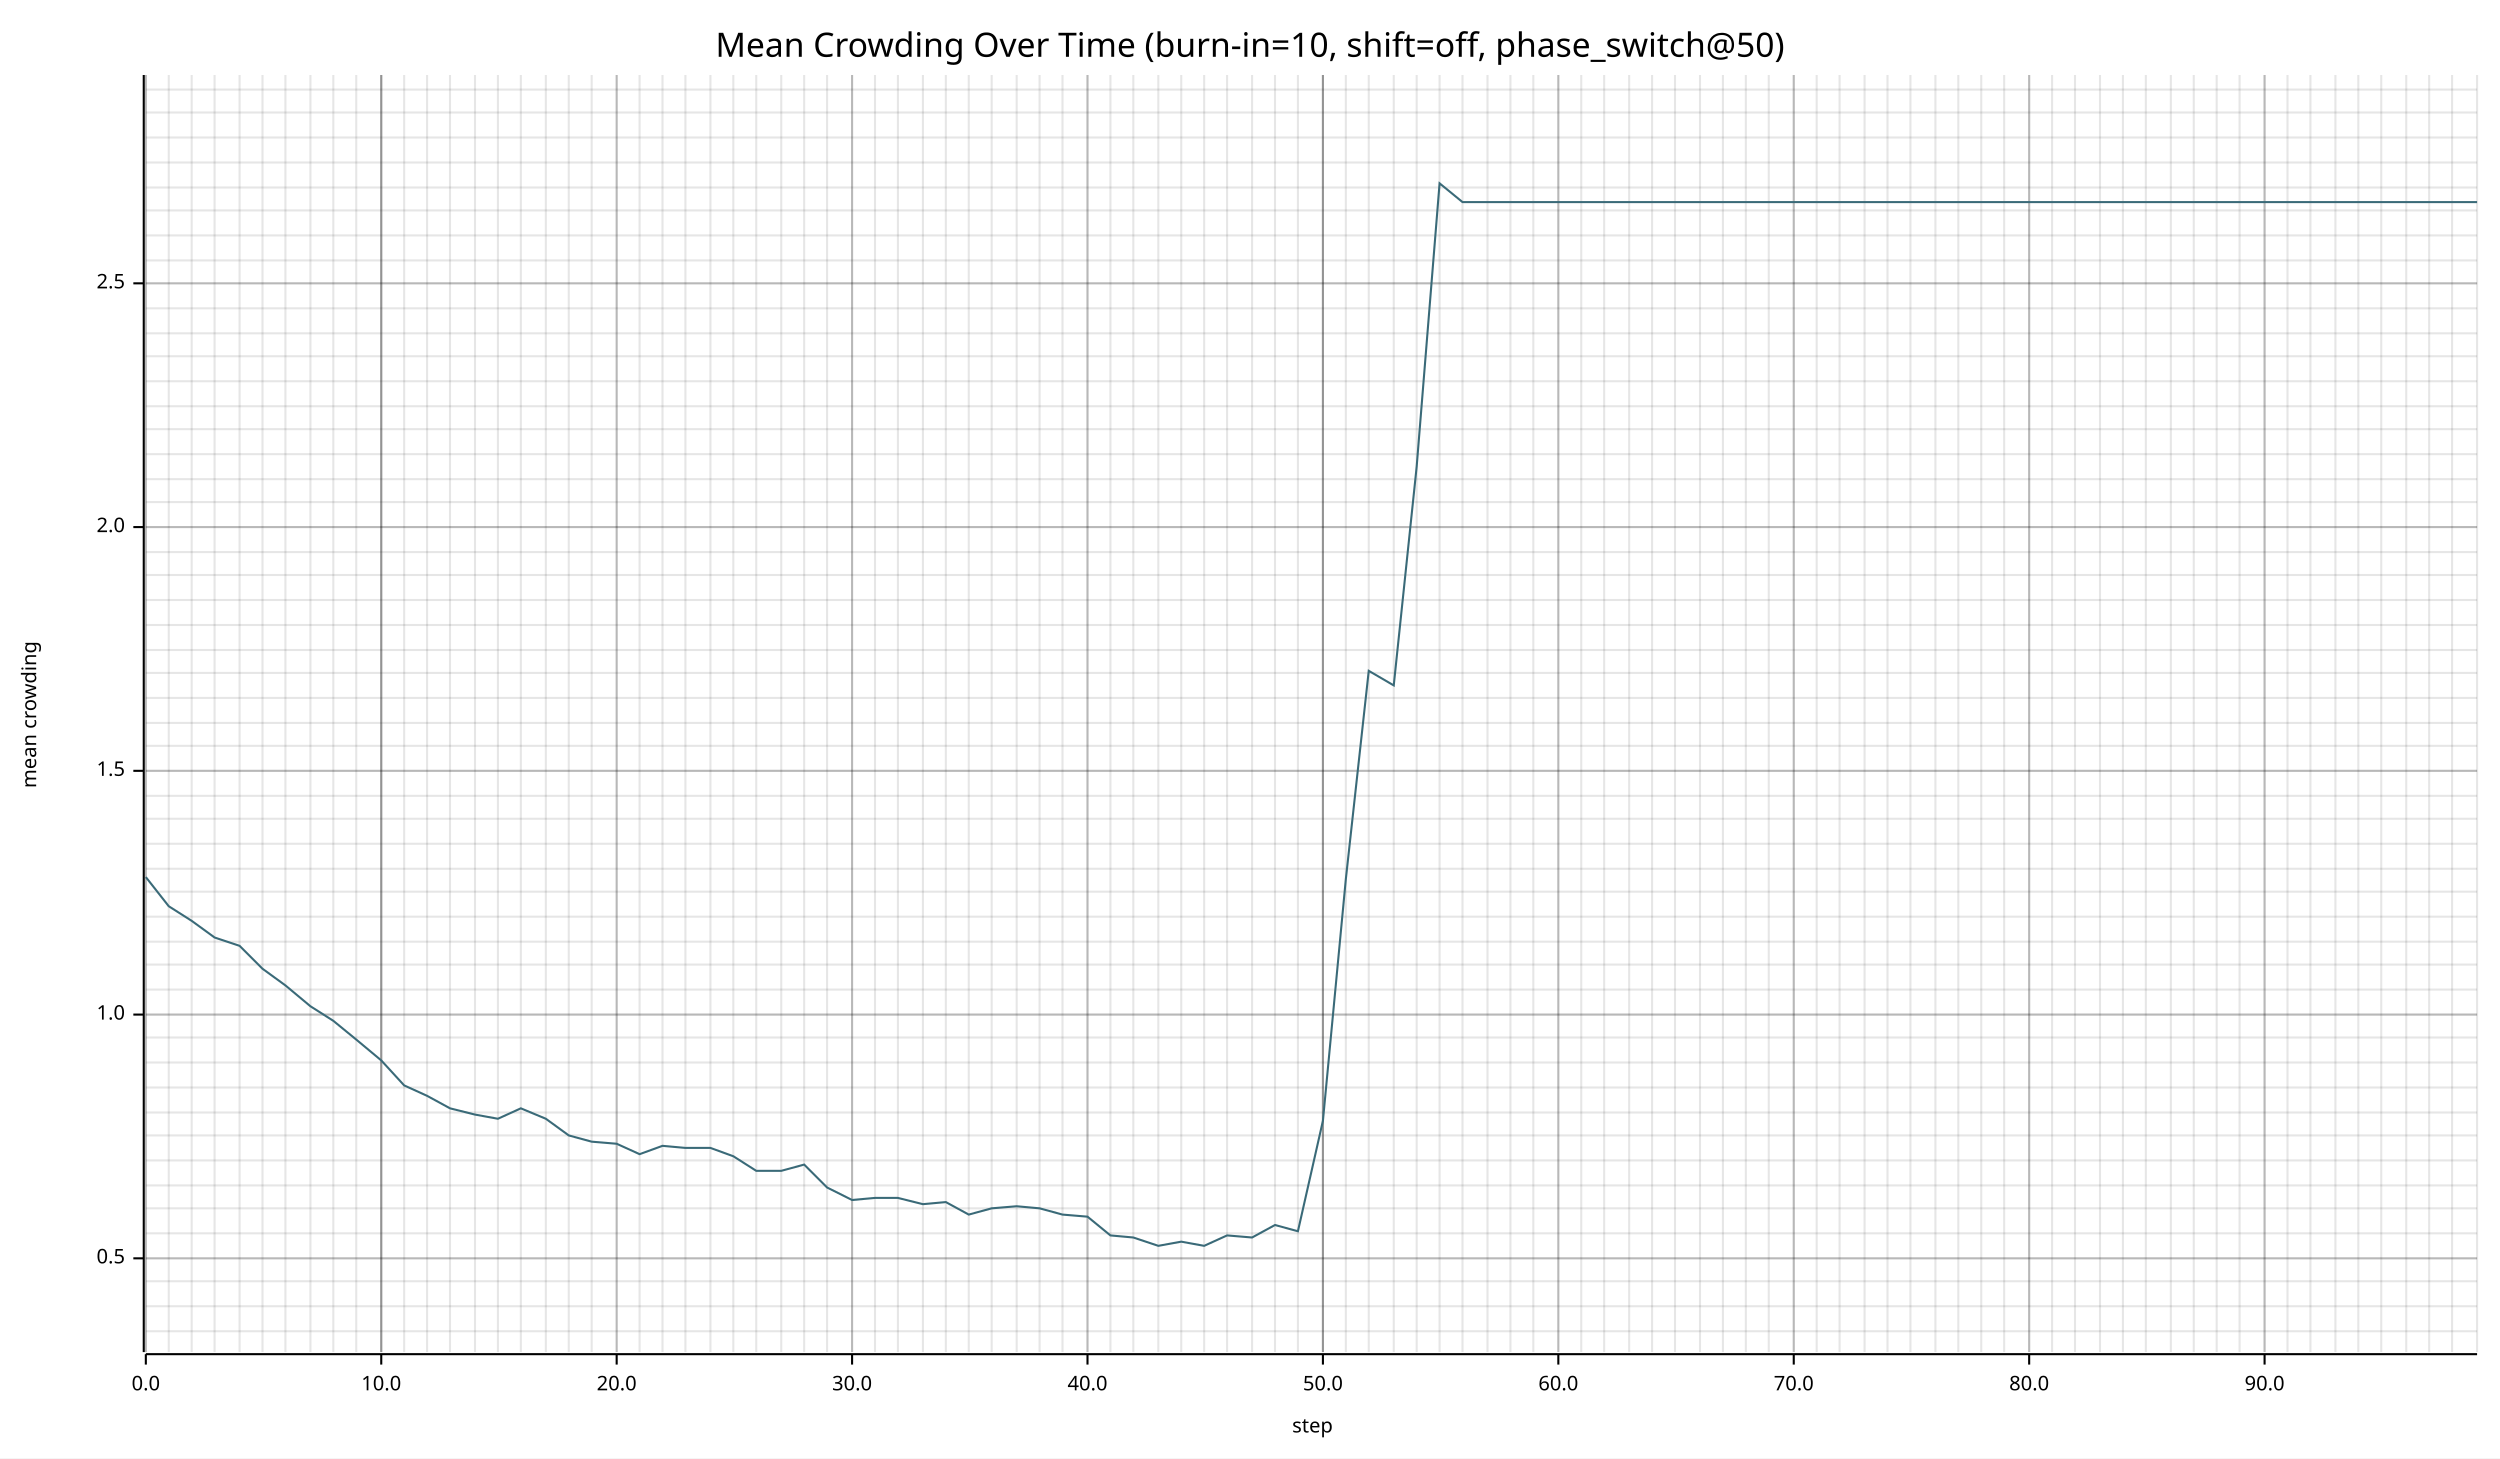
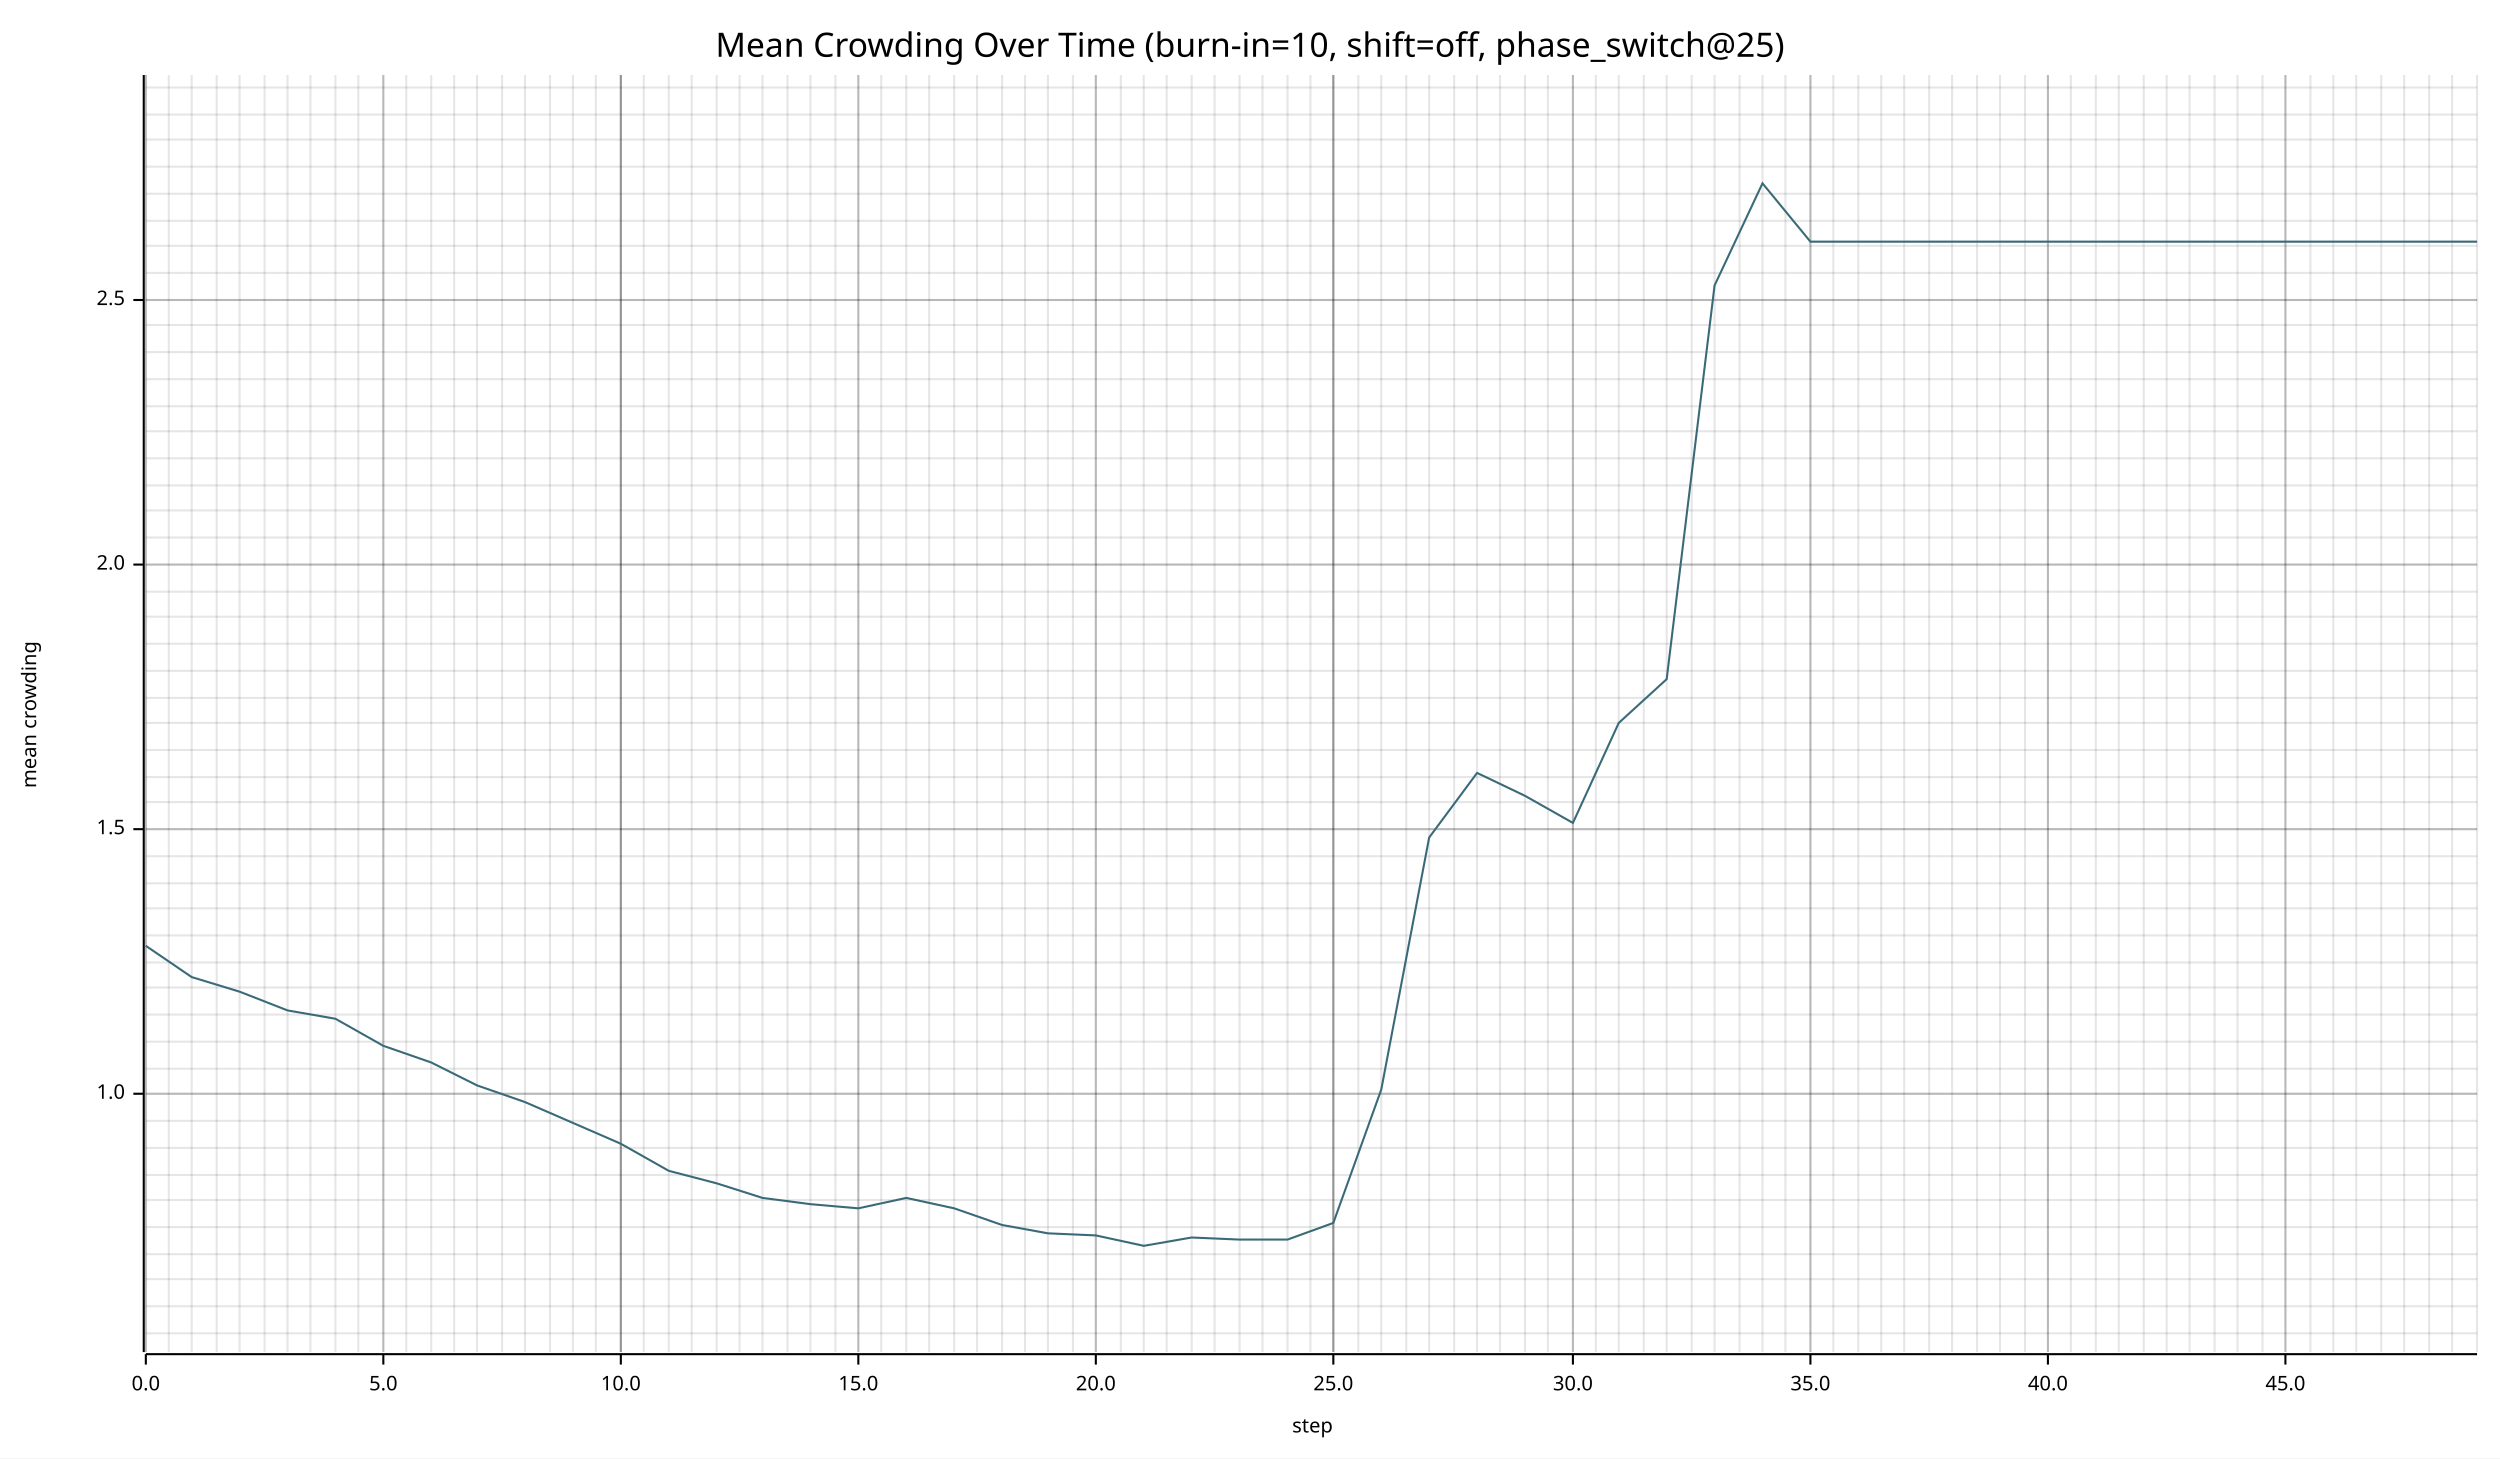
<svg xmlns="http://www.w3.org/2000/svg" width="1200" height="700" viewBox="0 0 1200 700">
  <rect x="0" y="0" width="1200" height="700" opacity="1" fill="#FFFFFF" stroke="none" />
  <text x="600" y="15" dy="0.76em" text-anchor="middle" font-family="sans-serif" font-size="16.129" opacity="1" fill="#000000">
- Mean Crowding Over Time (burn-in=10, shift=off, phase_switch@50)
+ Mean Crowding Over Time (burn-in=10, shift=off, phase_switch@25)
</text>
  <line opacity="0.1" stroke="#000000" stroke-width="1" x1="70" y1="649" x2="70" y2="36" />
  <line opacity="0.1" stroke="#000000" stroke-width="1" x1="81" y1="649" x2="81" y2="36" />
  <line opacity="0.1" stroke="#000000" stroke-width="1" x1="92" y1="649" x2="92" y2="36" />
-   <line opacity="0.1" stroke="#000000" stroke-width="1" x1="103" y1="649" x2="103" y2="36" />
+   <line opacity="0.1" stroke="#000000" stroke-width="1" x1="104" y1="649" x2="104" y2="36" />
  <line opacity="0.1" stroke="#000000" stroke-width="1" x1="115" y1="649" x2="115" y2="36" />
-   <line opacity="0.1" stroke="#000000" stroke-width="1" x1="126" y1="649" x2="126" y2="36" />
-   <line opacity="0.1" stroke="#000000" stroke-width="1" x1="137" y1="649" x2="137" y2="36" />
+   <line opacity="0.1" stroke="#000000" stroke-width="1" x1="127" y1="649" x2="127" y2="36" />
+   <line opacity="0.1" stroke="#000000" stroke-width="1" x1="138" y1="649" x2="138" y2="36" />
  <line opacity="0.1" stroke="#000000" stroke-width="1" x1="149" y1="649" x2="149" y2="36" />
-   <line opacity="0.1" stroke="#000000" stroke-width="1" x1="160" y1="649" x2="160" y2="36" />
-   <line opacity="0.1" stroke="#000000" stroke-width="1" x1="171" y1="649" x2="171" y2="36" />
-   <line opacity="0.1" stroke="#000000" stroke-width="1" x1="183" y1="649" x2="183" y2="36" />
-   <line opacity="0.1" stroke="#000000" stroke-width="1" x1="194" y1="649" x2="194" y2="36" />
-   <line opacity="0.1" stroke="#000000" stroke-width="1" x1="205" y1="649" x2="205" y2="36" />
-   <line opacity="0.1" stroke="#000000" stroke-width="1" x1="216" y1="649" x2="216" y2="36" />
-   <line opacity="0.1" stroke="#000000" stroke-width="1" x1="228" y1="649" x2="228" y2="36" />
-   <line opacity="0.1" stroke="#000000" stroke-width="1" x1="239" y1="649" x2="239" y2="36" />
-   <line opacity="0.1" stroke="#000000" stroke-width="1" x1="250" y1="649" x2="250" y2="36" />
-   <line opacity="0.1" stroke="#000000" stroke-width="1" x1="262" y1="649" x2="262" y2="36" />
-   <line opacity="0.1" stroke="#000000" stroke-width="1" x1="273" y1="649" x2="273" y2="36" />
-   <line opacity="0.1" stroke="#000000" stroke-width="1" x1="284" y1="649" x2="284" y2="36" />
-   <line opacity="0.1" stroke="#000000" stroke-width="1" x1="296" y1="649" x2="296" y2="36" />
-   <line opacity="0.1" stroke="#000000" stroke-width="1" x1="307" y1="649" x2="307" y2="36" />
-   <line opacity="0.1" stroke="#000000" stroke-width="1" x1="318" y1="649" x2="318" y2="36" />
-   <line opacity="0.1" stroke="#000000" stroke-width="1" x1="329" y1="649" x2="329" y2="36" />
-   <line opacity="0.1" stroke="#000000" stroke-width="1" x1="341" y1="649" x2="341" y2="36" />
-   <line opacity="0.1" stroke="#000000" stroke-width="1" x1="352" y1="649" x2="352" y2="36" />
-   <line opacity="0.1" stroke="#000000" stroke-width="1" x1="363" y1="649" x2="363" y2="36" />
-   <line opacity="0.1" stroke="#000000" stroke-width="1" x1="375" y1="649" x2="375" y2="36" />
-   <line opacity="0.1" stroke="#000000" stroke-width="1" x1="386" y1="649" x2="386" y2="36" />
-   <line opacity="0.1" stroke="#000000" stroke-width="1" x1="397" y1="649" x2="397" y2="36" />
-   <line opacity="0.1" stroke="#000000" stroke-width="1" x1="409" y1="649" x2="409" y2="36" />
-   <line opacity="0.1" stroke="#000000" stroke-width="1" x1="420" y1="649" x2="420" y2="36" />
-   <line opacity="0.1" stroke="#000000" stroke-width="1" x1="431" y1="649" x2="431" y2="36" />
-   <line opacity="0.1" stroke="#000000" stroke-width="1" x1="443" y1="649" x2="443" y2="36" />
-   <line opacity="0.1" stroke="#000000" stroke-width="1" x1="454" y1="649" x2="454" y2="36" />
-   <line opacity="0.1" stroke="#000000" stroke-width="1" x1="465" y1="649" x2="465" y2="36" />
-   <line opacity="0.1" stroke="#000000" stroke-width="1" x1="476" y1="649" x2="476" y2="36" />
-   <line opacity="0.1" stroke="#000000" stroke-width="1" x1="488" y1="649" x2="488" y2="36" />
-   <line opacity="0.1" stroke="#000000" stroke-width="1" x1="499" y1="649" x2="499" y2="36" />
-   <line opacity="0.1" stroke="#000000" stroke-width="1" x1="510" y1="649" x2="510" y2="36" />
-   <line opacity="0.1" stroke="#000000" stroke-width="1" x1="522" y1="649" x2="522" y2="36" />
-   <line opacity="0.1" stroke="#000000" stroke-width="1" x1="533" y1="649" x2="533" y2="36" />
-   <line opacity="0.1" stroke="#000000" stroke-width="1" x1="544" y1="649" x2="544" y2="36" />
-   <line opacity="0.1" stroke="#000000" stroke-width="1" x1="556" y1="649" x2="556" y2="36" />
-   <line opacity="0.1" stroke="#000000" stroke-width="1" x1="567" y1="649" x2="567" y2="36" />
-   <line opacity="0.1" stroke="#000000" stroke-width="1" x1="578" y1="649" x2="578" y2="36" />
-   <line opacity="0.1" stroke="#000000" stroke-width="1" x1="589" y1="649" x2="589" y2="36" />
-   <line opacity="0.1" stroke="#000000" stroke-width="1" x1="601" y1="649" x2="601" y2="36" />
-   <line opacity="0.1" stroke="#000000" stroke-width="1" x1="612" y1="649" x2="612" y2="36" />
-   <line opacity="0.1" stroke="#000000" stroke-width="1" x1="623" y1="649" x2="623" y2="36" />
-   <line opacity="0.1" stroke="#000000" stroke-width="1" x1="635" y1="649" x2="635" y2="36" />
-   <line opacity="0.1" stroke="#000000" stroke-width="1" x1="646" y1="649" x2="646" y2="36" />
-   <line opacity="0.1" stroke="#000000" stroke-width="1" x1="657" y1="649" x2="657" y2="36" />
-   <line opacity="0.1" stroke="#000000" stroke-width="1" x1="669" y1="649" x2="669" y2="36" />
-   <line opacity="0.1" stroke="#000000" stroke-width="1" x1="680" y1="649" x2="680" y2="36" />
-   <line opacity="0.1" stroke="#000000" stroke-width="1" x1="691" y1="649" x2="691" y2="36" />
-   <line opacity="0.1" stroke="#000000" stroke-width="1" x1="702" y1="649" x2="702" y2="36" />
-   <line opacity="0.1" stroke="#000000" stroke-width="1" x1="714" y1="649" x2="714" y2="36" />
-   <line opacity="0.1" stroke="#000000" stroke-width="1" x1="725" y1="649" x2="725" y2="36" />
-   <line opacity="0.1" stroke="#000000" stroke-width="1" x1="736" y1="649" x2="736" y2="36" />
-   <line opacity="0.1" stroke="#000000" stroke-width="1" x1="748" y1="649" x2="748" y2="36" />
-   <line opacity="0.1" stroke="#000000" stroke-width="1" x1="759" y1="649" x2="759" y2="36" />
-   <line opacity="0.1" stroke="#000000" stroke-width="1" x1="770" y1="649" x2="770" y2="36" />
-   <line opacity="0.1" stroke="#000000" stroke-width="1" x1="782" y1="649" x2="782" y2="36" />
-   <line opacity="0.1" stroke="#000000" stroke-width="1" x1="793" y1="649" x2="793" y2="36" />
-   <line opacity="0.1" stroke="#000000" stroke-width="1" x1="804" y1="649" x2="804" y2="36" />
-   <line opacity="0.1" stroke="#000000" stroke-width="1" x1="816" y1="649" x2="816" y2="36" />
-   <line opacity="0.1" stroke="#000000" stroke-width="1" x1="827" y1="649" x2="827" y2="36" />
-   <line opacity="0.1" stroke="#000000" stroke-width="1" x1="838" y1="649" x2="838" y2="36" />
-   <line opacity="0.1" stroke="#000000" stroke-width="1" x1="849" y1="649" x2="849" y2="36" />
-   <line opacity="0.1" stroke="#000000" stroke-width="1" x1="861" y1="649" x2="861" y2="36" />
-   <line opacity="0.1" stroke="#000000" stroke-width="1" x1="872" y1="649" x2="872" y2="36" />
-   <line opacity="0.1" stroke="#000000" stroke-width="1" x1="883" y1="649" x2="883" y2="36" />
-   <line opacity="0.1" stroke="#000000" stroke-width="1" x1="895" y1="649" x2="895" y2="36" />
-   <line opacity="0.1" stroke="#000000" stroke-width="1" x1="906" y1="649" x2="906" y2="36" />
-   <line opacity="0.1" stroke="#000000" stroke-width="1" x1="917" y1="649" x2="917" y2="36" />
-   <line opacity="0.1" stroke="#000000" stroke-width="1" x1="929" y1="649" x2="929" y2="36" />
-   <line opacity="0.1" stroke="#000000" stroke-width="1" x1="940" y1="649" x2="940" y2="36" />
-   <line opacity="0.1" stroke="#000000" stroke-width="1" x1="951" y1="649" x2="951" y2="36" />
-   <line opacity="0.1" stroke="#000000" stroke-width="1" x1="962" y1="649" x2="962" y2="36" />
-   <line opacity="0.1" stroke="#000000" stroke-width="1" x1="974" y1="649" x2="974" y2="36" />
-   <line opacity="0.1" stroke="#000000" stroke-width="1" x1="985" y1="649" x2="985" y2="36" />
-   <line opacity="0.1" stroke="#000000" stroke-width="1" x1="996" y1="649" x2="996" y2="36" />
-   <line opacity="0.1" stroke="#000000" stroke-width="1" x1="1008" y1="649" x2="1008" y2="36" />
-   <line opacity="0.1" stroke="#000000" stroke-width="1" x1="1019" y1="649" x2="1019" y2="36" />
-   <line opacity="0.1" stroke="#000000" stroke-width="1" x1="1030" y1="649" x2="1030" y2="36" />
-   <line opacity="0.1" stroke="#000000" stroke-width="1" x1="1042" y1="649" x2="1042" y2="36" />
-   <line opacity="0.1" stroke="#000000" stroke-width="1" x1="1053" y1="649" x2="1053" y2="36" />
-   <line opacity="0.1" stroke="#000000" stroke-width="1" x1="1064" y1="649" x2="1064" y2="36" />
-   <line opacity="0.1" stroke="#000000" stroke-width="1" x1="1075" y1="649" x2="1075" y2="36" />
-   <line opacity="0.1" stroke="#000000" stroke-width="1" x1="1087" y1="649" x2="1087" y2="36" />
-   <line opacity="0.1" stroke="#000000" stroke-width="1" x1="1098" y1="649" x2="1098" y2="36" />
+   <line opacity="0.1" stroke="#000000" stroke-width="1" x1="161" y1="649" x2="161" y2="36" />
+   <line opacity="0.1" stroke="#000000" stroke-width="1" x1="172" y1="649" x2="172" y2="36" />
+   <line opacity="0.1" stroke="#000000" stroke-width="1" x1="184" y1="649" x2="184" y2="36" />
+   <line opacity="0.1" stroke="#000000" stroke-width="1" x1="195" y1="649" x2="195" y2="36" />
+   <line opacity="0.1" stroke="#000000" stroke-width="1" x1="207" y1="649" x2="207" y2="36" />
+   <line opacity="0.1" stroke="#000000" stroke-width="1" x1="218" y1="649" x2="218" y2="36" />
+   <line opacity="0.1" stroke="#000000" stroke-width="1" x1="229" y1="649" x2="229" y2="36" />
+   <line opacity="0.1" stroke="#000000" stroke-width="1" x1="241" y1="649" x2="241" y2="36" />
+   <line opacity="0.1" stroke="#000000" stroke-width="1" x1="252" y1="649" x2="252" y2="36" />
+   <line opacity="0.1" stroke="#000000" stroke-width="1" x1="264" y1="649" x2="264" y2="36" />
+   <line opacity="0.1" stroke="#000000" stroke-width="1" x1="275" y1="649" x2="275" y2="36" />
+   <line opacity="0.1" stroke="#000000" stroke-width="1" x1="286" y1="649" x2="286" y2="36" />
+   <line opacity="0.1" stroke="#000000" stroke-width="1" x1="298" y1="649" x2="298" y2="36" />
+   <line opacity="0.1" stroke="#000000" stroke-width="1" x1="309" y1="649" x2="309" y2="36" />
+   <line opacity="0.1" stroke="#000000" stroke-width="1" x1="321" y1="649" x2="321" y2="36" />
+   <line opacity="0.1" stroke="#000000" stroke-width="1" x1="332" y1="649" x2="332" y2="36" />
+   <line opacity="0.1" stroke="#000000" stroke-width="1" x1="344" y1="649" x2="344" y2="36" />
+   <line opacity="0.1" stroke="#000000" stroke-width="1" x1="355" y1="649" x2="355" y2="36" />
+   <line opacity="0.1" stroke="#000000" stroke-width="1" x1="366" y1="649" x2="366" y2="36" />
+   <line opacity="0.1" stroke="#000000" stroke-width="1" x1="378" y1="649" x2="378" y2="36" />
+   <line opacity="0.1" stroke="#000000" stroke-width="1" x1="389" y1="649" x2="389" y2="36" />
+   <line opacity="0.1" stroke="#000000" stroke-width="1" x1="401" y1="649" x2="401" y2="36" />
+   <line opacity="0.1" stroke="#000000" stroke-width="1" x1="412" y1="649" x2="412" y2="36" />
+   <line opacity="0.1" stroke="#000000" stroke-width="1" x1="423" y1="649" x2="423" y2="36" />
+   <line opacity="0.1" stroke="#000000" stroke-width="1" x1="435" y1="649" x2="435" y2="36" />
+   <line opacity="0.1" stroke="#000000" stroke-width="1" x1="446" y1="649" x2="446" y2="36" />
+   <line opacity="0.1" stroke="#000000" stroke-width="1" x1="458" y1="649" x2="458" y2="36" />
+   <line opacity="0.1" stroke="#000000" stroke-width="1" x1="469" y1="649" x2="469" y2="36" />
+   <line opacity="0.1" stroke="#000000" stroke-width="1" x1="481" y1="649" x2="481" y2="36" />
+   <line opacity="0.1" stroke="#000000" stroke-width="1" x1="492" y1="649" x2="492" y2="36" />
+   <line opacity="0.1" stroke="#000000" stroke-width="1" x1="503" y1="649" x2="503" y2="36" />
+   <line opacity="0.1" stroke="#000000" stroke-width="1" x1="515" y1="649" x2="515" y2="36" />
+   <line opacity="0.1" stroke="#000000" stroke-width="1" x1="526" y1="649" x2="526" y2="36" />
+   <line opacity="0.1" stroke="#000000" stroke-width="1" x1="538" y1="649" x2="538" y2="36" />
+   <line opacity="0.1" stroke="#000000" stroke-width="1" x1="549" y1="649" x2="549" y2="36" />
+   <line opacity="0.1" stroke="#000000" stroke-width="1" x1="560" y1="649" x2="560" y2="36" />
+   <line opacity="0.1" stroke="#000000" stroke-width="1" x1="572" y1="649" x2="572" y2="36" />
+   <line opacity="0.1" stroke="#000000" stroke-width="1" x1="583" y1="649" x2="583" y2="36" />
+   <line opacity="0.1" stroke="#000000" stroke-width="1" x1="595" y1="649" x2="595" y2="36" />
+   <line opacity="0.1" stroke="#000000" stroke-width="1" x1="606" y1="649" x2="606" y2="36" />
+   <line opacity="0.1" stroke="#000000" stroke-width="1" x1="618" y1="649" x2="618" y2="36" />
+   <line opacity="0.1" stroke="#000000" stroke-width="1" x1="629" y1="649" x2="629" y2="36" />
+   <line opacity="0.1" stroke="#000000" stroke-width="1" x1="640" y1="649" x2="640" y2="36" />
+   <line opacity="0.1" stroke="#000000" stroke-width="1" x1="652" y1="649" x2="652" y2="36" />
+   <line opacity="0.1" stroke="#000000" stroke-width="1" x1="663" y1="649" x2="663" y2="36" />
+   <line opacity="0.1" stroke="#000000" stroke-width="1" x1="675" y1="649" x2="675" y2="36" />
+   <line opacity="0.1" stroke="#000000" stroke-width="1" x1="686" y1="649" x2="686" y2="36" />
+   <line opacity="0.1" stroke="#000000" stroke-width="1" x1="698" y1="649" x2="698" y2="36" />
+   <line opacity="0.1" stroke="#000000" stroke-width="1" x1="709" y1="649" x2="709" y2="36" />
+   <line opacity="0.1" stroke="#000000" stroke-width="1" x1="720" y1="649" x2="720" y2="36" />
+   <line opacity="0.1" stroke="#000000" stroke-width="1" x1="732" y1="649" x2="732" y2="36" />
+   <line opacity="0.1" stroke="#000000" stroke-width="1" x1="743" y1="649" x2="743" y2="36" />
+   <line opacity="0.1" stroke="#000000" stroke-width="1" x1="755" y1="649" x2="755" y2="36" />
+   <line opacity="0.1" stroke="#000000" stroke-width="1" x1="766" y1="649" x2="766" y2="36" />
+   <line opacity="0.1" stroke="#000000" stroke-width="1" x1="777" y1="649" x2="777" y2="36" />
+   <line opacity="0.1" stroke="#000000" stroke-width="1" x1="789" y1="649" x2="789" y2="36" />
+   <line opacity="0.1" stroke="#000000" stroke-width="1" x1="800" y1="649" x2="800" y2="36" />
+   <line opacity="0.1" stroke="#000000" stroke-width="1" x1="812" y1="649" x2="812" y2="36" />
+   <line opacity="0.1" stroke="#000000" stroke-width="1" x1="823" y1="649" x2="823" y2="36" />
+   <line opacity="0.1" stroke="#000000" stroke-width="1" x1="835" y1="649" x2="835" y2="36" />
+   <line opacity="0.1" stroke="#000000" stroke-width="1" x1="846" y1="649" x2="846" y2="36" />
+   <line opacity="0.1" stroke="#000000" stroke-width="1" x1="857" y1="649" x2="857" y2="36" />
+   <line opacity="0.1" stroke="#000000" stroke-width="1" x1="869" y1="649" x2="869" y2="36" />
+   <line opacity="0.1" stroke="#000000" stroke-width="1" x1="880" y1="649" x2="880" y2="36" />
+   <line opacity="0.1" stroke="#000000" stroke-width="1" x1="892" y1="649" x2="892" y2="36" />
+   <line opacity="0.1" stroke="#000000" stroke-width="1" x1="903" y1="649" x2="903" y2="36" />
+   <line opacity="0.1" stroke="#000000" stroke-width="1" x1="914" y1="649" x2="914" y2="36" />
+   <line opacity="0.1" stroke="#000000" stroke-width="1" x1="926" y1="649" x2="926" y2="36" />
+   <line opacity="0.1" stroke="#000000" stroke-width="1" x1="937" y1="649" x2="937" y2="36" />
+   <line opacity="0.1" stroke="#000000" stroke-width="1" x1="949" y1="649" x2="949" y2="36" />
+   <line opacity="0.1" stroke="#000000" stroke-width="1" x1="960" y1="649" x2="960" y2="36" />
+   <line opacity="0.1" stroke="#000000" stroke-width="1" x1="972" y1="649" x2="972" y2="36" />
+   <line opacity="0.1" stroke="#000000" stroke-width="1" x1="983" y1="649" x2="983" y2="36" />
+   <line opacity="0.1" stroke="#000000" stroke-width="1" x1="994" y1="649" x2="994" y2="36" />
+   <line opacity="0.1" stroke="#000000" stroke-width="1" x1="1006" y1="649" x2="1006" y2="36" />
+   <line opacity="0.1" stroke="#000000" stroke-width="1" x1="1017" y1="649" x2="1017" y2="36" />
+   <line opacity="0.1" stroke="#000000" stroke-width="1" x1="1029" y1="649" x2="1029" y2="36" />
+   <line opacity="0.1" stroke="#000000" stroke-width="1" x1="1040" y1="649" x2="1040" y2="36" />
+   <line opacity="0.1" stroke="#000000" stroke-width="1" x1="1051" y1="649" x2="1051" y2="36" />
+   <line opacity="0.1" stroke="#000000" stroke-width="1" x1="1063" y1="649" x2="1063" y2="36" />
+   <line opacity="0.1" stroke="#000000" stroke-width="1" x1="1074" y1="649" x2="1074" y2="36" />
+   <line opacity="0.1" stroke="#000000" stroke-width="1" x1="1086" y1="649" x2="1086" y2="36" />
+   <line opacity="0.1" stroke="#000000" stroke-width="1" x1="1097" y1="649" x2="1097" y2="36" />
  <line opacity="0.1" stroke="#000000" stroke-width="1" x1="1109" y1="649" x2="1109" y2="36" />
-   <line opacity="0.1" stroke="#000000" stroke-width="1" x1="1121" y1="649" x2="1121" y2="36" />
-   <line opacity="0.1" stroke="#000000" stroke-width="1" x1="1132" y1="649" x2="1132" y2="36" />
+   <line opacity="0.1" stroke="#000000" stroke-width="1" x1="1120" y1="649" x2="1120" y2="36" />
+   <line opacity="0.1" stroke="#000000" stroke-width="1" x1="1131" y1="649" x2="1131" y2="36" />
  <line opacity="0.1" stroke="#000000" stroke-width="1" x1="1143" y1="649" x2="1143" y2="36" />
-   <line opacity="0.1" stroke="#000000" stroke-width="1" x1="1155" y1="649" x2="1155" y2="36" />
+   <line opacity="0.1" stroke="#000000" stroke-width="1" x1="1154" y1="649" x2="1154" y2="36" />
  <line opacity="0.1" stroke="#000000" stroke-width="1" x1="1166" y1="649" x2="1166" y2="36" />
  <line opacity="0.1" stroke="#000000" stroke-width="1" x1="1177" y1="649" x2="1177" y2="36" />
  <line opacity="0.1" stroke="#000000" stroke-width="1" x1="1189" y1="649" x2="1189" y2="36" />
-   <line opacity="0.1" stroke="#000000" stroke-width="1" x1="70" y1="639" x2="1189" y2="639" />
+   <line opacity="0.1" stroke="#000000" stroke-width="1" x1="70" y1="640" x2="1189" y2="640" />
  <line opacity="0.1" stroke="#000000" stroke-width="1" x1="70" y1="627" x2="1189" y2="627" />
-   <line opacity="0.1" stroke="#000000" stroke-width="1" x1="70" y1="615" x2="1189" y2="615" />
-   <line opacity="0.1" stroke="#000000" stroke-width="1" x1="70" y1="604" x2="1189" y2="604" />
-   <line opacity="0.1" stroke="#000000" stroke-width="1" x1="70" y1="592" x2="1189" y2="592" />
-   <line opacity="0.1" stroke="#000000" stroke-width="1" x1="70" y1="580" x2="1189" y2="580" />
-   <line opacity="0.1" stroke="#000000" stroke-width="1" x1="70" y1="569" x2="1189" y2="569" />
-   <line opacity="0.1" stroke="#000000" stroke-width="1" x1="70" y1="557" x2="1189" y2="557" />
-   <line opacity="0.1" stroke="#000000" stroke-width="1" x1="70" y1="545" x2="1189" y2="545" />
-   <line opacity="0.1" stroke="#000000" stroke-width="1" x1="70" y1="534" x2="1189" y2="534" />
-   <line opacity="0.1" stroke="#000000" stroke-width="1" x1="70" y1="522" x2="1189" y2="522" />
-   <line opacity="0.1" stroke="#000000" stroke-width="1" x1="70" y1="510" x2="1189" y2="510" />
-   <line opacity="0.1" stroke="#000000" stroke-width="1" x1="70" y1="498" x2="1189" y2="498" />
+   <line opacity="0.1" stroke="#000000" stroke-width="1" x1="70" y1="614" x2="1189" y2="614" />
+   <line opacity="0.1" stroke="#000000" stroke-width="1" x1="70" y1="602" x2="1189" y2="602" />
+   <line opacity="0.1" stroke="#000000" stroke-width="1" x1="70" y1="589" x2="1189" y2="589" />
+   <line opacity="0.1" stroke="#000000" stroke-width="1" x1="70" y1="576" x2="1189" y2="576" />
+   <line opacity="0.1" stroke="#000000" stroke-width="1" x1="70" y1="564" x2="1189" y2="564" />
+   <line opacity="0.1" stroke="#000000" stroke-width="1" x1="70" y1="551" x2="1189" y2="551" />
+   <line opacity="0.1" stroke="#000000" stroke-width="1" x1="70" y1="538" x2="1189" y2="538" />
+   <line opacity="0.1" stroke="#000000" stroke-width="1" x1="70" y1="525" x2="1189" y2="525" />
+   <line opacity="0.1" stroke="#000000" stroke-width="1" x1="70" y1="513" x2="1189" y2="513" />
+   <line opacity="0.1" stroke="#000000" stroke-width="1" x1="70" y1="500" x2="1189" y2="500" />
  <line opacity="0.1" stroke="#000000" stroke-width="1" x1="70" y1="487" x2="1189" y2="487" />
-   <line opacity="0.1" stroke="#000000" stroke-width="1" x1="70" y1="475" x2="1189" y2="475" />
-   <line opacity="0.1" stroke="#000000" stroke-width="1" x1="70" y1="463" x2="1189" y2="463" />
-   <line opacity="0.1" stroke="#000000" stroke-width="1" x1="70" y1="452" x2="1189" y2="452" />
-   <line opacity="0.1" stroke="#000000" stroke-width="1" x1="70" y1="440" x2="1189" y2="440" />
-   <line opacity="0.1" stroke="#000000" stroke-width="1" x1="70" y1="428" x2="1189" y2="428" />
-   <line opacity="0.1" stroke="#000000" stroke-width="1" x1="70" y1="417" x2="1189" y2="417" />
-   <line opacity="0.1" stroke="#000000" stroke-width="1" x1="70" y1="405" x2="1189" y2="405" />
-   <line opacity="0.1" stroke="#000000" stroke-width="1" x1="70" y1="393" x2="1189" y2="393" />
-   <line opacity="0.1" stroke="#000000" stroke-width="1" x1="70" y1="382" x2="1189" y2="382" />
-   <line opacity="0.1" stroke="#000000" stroke-width="1" x1="70" y1="370" x2="1189" y2="370" />
-   <line opacity="0.1" stroke="#000000" stroke-width="1" x1="70" y1="358" x2="1189" y2="358" />
+   <line opacity="0.1" stroke="#000000" stroke-width="1" x1="70" y1="474" x2="1189" y2="474" />
+   <line opacity="0.1" stroke="#000000" stroke-width="1" x1="70" y1="462" x2="1189" y2="462" />
+   <line opacity="0.1" stroke="#000000" stroke-width="1" x1="70" y1="449" x2="1189" y2="449" />
+   <line opacity="0.1" stroke="#000000" stroke-width="1" x1="70" y1="436" x2="1189" y2="436" />
+   <line opacity="0.1" stroke="#000000" stroke-width="1" x1="70" y1="424" x2="1189" y2="424" />
+   <line opacity="0.1" stroke="#000000" stroke-width="1" x1="70" y1="411" x2="1189" y2="411" />
+   <line opacity="0.1" stroke="#000000" stroke-width="1" x1="70" y1="398" x2="1189" y2="398" />
+   <line opacity="0.1" stroke="#000000" stroke-width="1" x1="70" y1="385" x2="1189" y2="385" />
+   <line opacity="0.1" stroke="#000000" stroke-width="1" x1="70" y1="373" x2="1189" y2="373" />
+   <line opacity="0.1" stroke="#000000" stroke-width="1" x1="70" y1="360" x2="1189" y2="360" />
  <line opacity="0.1" stroke="#000000" stroke-width="1" x1="70" y1="347" x2="1189" y2="347" />
  <line opacity="0.1" stroke="#000000" stroke-width="1" x1="70" y1="335" x2="1189" y2="335" />
-   <line opacity="0.1" stroke="#000000" stroke-width="1" x1="70" y1="323" x2="1189" y2="323" />
-   <line opacity="0.1" stroke="#000000" stroke-width="1" x1="70" y1="312" x2="1189" y2="312" />
-   <line opacity="0.1" stroke="#000000" stroke-width="1" x1="70" y1="300" x2="1189" y2="300" />
-   <line opacity="0.1" stroke="#000000" stroke-width="1" x1="70" y1="288" x2="1189" y2="288" />
-   <line opacity="0.1" stroke="#000000" stroke-width="1" x1="70" y1="276" x2="1189" y2="276" />
-   <line opacity="0.1" stroke="#000000" stroke-width="1" x1="70" y1="265" x2="1189" y2="265" />
-   <line opacity="0.1" stroke="#000000" stroke-width="1" x1="70" y1="253" x2="1189" y2="253" />
-   <line opacity="0.1" stroke="#000000" stroke-width="1" x1="70" y1="241" x2="1189" y2="241" />
-   <line opacity="0.1" stroke="#000000" stroke-width="1" x1="70" y1="230" x2="1189" y2="230" />
-   <line opacity="0.1" stroke="#000000" stroke-width="1" x1="70" y1="218" x2="1189" y2="218" />
-   <line opacity="0.1" stroke="#000000" stroke-width="1" x1="70" y1="206" x2="1189" y2="206" />
+   <line opacity="0.1" stroke="#000000" stroke-width="1" x1="70" y1="322" x2="1189" y2="322" />
+   <line opacity="0.1" stroke="#000000" stroke-width="1" x1="70" y1="309" x2="1189" y2="309" />
+   <line opacity="0.1" stroke="#000000" stroke-width="1" x1="70" y1="296" x2="1189" y2="296" />
+   <line opacity="0.1" stroke="#000000" stroke-width="1" x1="70" y1="284" x2="1189" y2="284" />
+   <line opacity="0.1" stroke="#000000" stroke-width="1" x1="70" y1="271" x2="1189" y2="271" />
+   <line opacity="0.1" stroke="#000000" stroke-width="1" x1="70" y1="258" x2="1189" y2="258" />
+   <line opacity="0.1" stroke="#000000" stroke-width="1" x1="70" y1="245" x2="1189" y2="245" />
+   <line opacity="0.1" stroke="#000000" stroke-width="1" x1="70" y1="233" x2="1189" y2="233" />
+   <line opacity="0.1" stroke="#000000" stroke-width="1" x1="70" y1="220" x2="1189" y2="220" />
+   <line opacity="0.1" stroke="#000000" stroke-width="1" x1="70" y1="207" x2="1189" y2="207" />
  <line opacity="0.1" stroke="#000000" stroke-width="1" x1="70" y1="195" x2="1189" y2="195" />
-   <line opacity="0.1" stroke="#000000" stroke-width="1" x1="70" y1="183" x2="1189" y2="183" />
-   <line opacity="0.1" stroke="#000000" stroke-width="1" x1="70" y1="171" x2="1189" y2="171" />
-   <line opacity="0.1" stroke="#000000" stroke-width="1" x1="70" y1="160" x2="1189" y2="160" />
-   <line opacity="0.1" stroke="#000000" stroke-width="1" x1="70" y1="148" x2="1189" y2="148" />
-   <line opacity="0.1" stroke="#000000" stroke-width="1" x1="70" y1="136" x2="1189" y2="136" />
-   <line opacity="0.1" stroke="#000000" stroke-width="1" x1="70" y1="125" x2="1189" y2="125" />
-   <line opacity="0.1" stroke="#000000" stroke-width="1" x1="70" y1="113" x2="1189" y2="113" />
-   <line opacity="0.1" stroke="#000000" stroke-width="1" x1="70" y1="101" x2="1189" y2="101" />
-   <line opacity="0.1" stroke="#000000" stroke-width="1" x1="70" y1="90" x2="1189" y2="90" />
-   <line opacity="0.1" stroke="#000000" stroke-width="1" x1="70" y1="78" x2="1189" y2="78" />
-   <line opacity="0.1" stroke="#000000" stroke-width="1" x1="70" y1="66" x2="1189" y2="66" />
-   <line opacity="0.1" stroke="#000000" stroke-width="1" x1="70" y1="54" x2="1189" y2="54" />
-   <line opacity="0.1" stroke="#000000" stroke-width="1" x1="70" y1="43" x2="1189" y2="43" />
+   <line opacity="0.1" stroke="#000000" stroke-width="1" x1="70" y1="182" x2="1189" y2="182" />
+   <line opacity="0.1" stroke="#000000" stroke-width="1" x1="70" y1="169" x2="1189" y2="169" />
+   <line opacity="0.1" stroke="#000000" stroke-width="1" x1="70" y1="156" x2="1189" y2="156" />
+   <line opacity="0.1" stroke="#000000" stroke-width="1" x1="70" y1="144" x2="1189" y2="144" />
+   <line opacity="0.1" stroke="#000000" stroke-width="1" x1="70" y1="131" x2="1189" y2="131" />
+   <line opacity="0.1" stroke="#000000" stroke-width="1" x1="70" y1="118" x2="1189" y2="118" />
+   <line opacity="0.1" stroke="#000000" stroke-width="1" x1="70" y1="106" x2="1189" y2="106" />
+   <line opacity="0.1" stroke="#000000" stroke-width="1" x1="70" y1="93" x2="1189" y2="93" />
+   <line opacity="0.1" stroke="#000000" stroke-width="1" x1="70" y1="80" x2="1189" y2="80" />
+   <line opacity="0.1" stroke="#000000" stroke-width="1" x1="70" y1="67" x2="1189" y2="67" />
+   <line opacity="0.1" stroke="#000000" stroke-width="1" x1="70" y1="55" x2="1189" y2="55" />
+   <line opacity="0.1" stroke="#000000" stroke-width="1" x1="70" y1="42" x2="1189" y2="42" />
  <text x="10" y="343" dy="0.76em" text-anchor="middle" font-family="sans-serif" font-size="9.677" opacity="1" fill="#000000" transform="rotate(270, 10, 343)">
mean crowding
</text>
  <text x="630" y="690" dy="-0.5ex" text-anchor="middle" font-family="sans-serif" font-size="9.677" opacity="1" fill="#000000">
step
</text>
  <line opacity="0.2" stroke="#000000" stroke-width="1" x1="70" y1="649" x2="70" y2="36" />
-   <line opacity="0.2" stroke="#000000" stroke-width="1" x1="183" y1="649" x2="183" y2="36" />
-   <line opacity="0.2" stroke="#000000" stroke-width="1" x1="296" y1="649" x2="296" y2="36" />
-   <line opacity="0.2" stroke="#000000" stroke-width="1" x1="409" y1="649" x2="409" y2="36" />
-   <line opacity="0.2" stroke="#000000" stroke-width="1" x1="522" y1="649" x2="522" y2="36" />
-   <line opacity="0.2" stroke="#000000" stroke-width="1" x1="635" y1="649" x2="635" y2="36" />
-   <line opacity="0.2" stroke="#000000" stroke-width="1" x1="748" y1="649" x2="748" y2="36" />
-   <line opacity="0.2" stroke="#000000" stroke-width="1" x1="861" y1="649" x2="861" y2="36" />
-   <line opacity="0.2" stroke="#000000" stroke-width="1" x1="974" y1="649" x2="974" y2="36" />
-   <line opacity="0.2" stroke="#000000" stroke-width="1" x1="1087" y1="649" x2="1087" y2="36" />
-   <line opacity="0.2" stroke="#000000" stroke-width="1" x1="70" y1="604" x2="1189" y2="604" />
-   <line opacity="0.2" stroke="#000000" stroke-width="1" x1="70" y1="487" x2="1189" y2="487" />
-   <line opacity="0.2" stroke="#000000" stroke-width="1" x1="70" y1="370" x2="1189" y2="370" />
-   <line opacity="0.2" stroke="#000000" stroke-width="1" x1="70" y1="253" x2="1189" y2="253" />
-   <line opacity="0.2" stroke="#000000" stroke-width="1" x1="70" y1="136" x2="1189" y2="136" />
+   <line opacity="0.2" stroke="#000000" stroke-width="1" x1="184" y1="649" x2="184" y2="36" />
+   <line opacity="0.2" stroke="#000000" stroke-width="1" x1="298" y1="649" x2="298" y2="36" />
+   <line opacity="0.2" stroke="#000000" stroke-width="1" x1="412" y1="649" x2="412" y2="36" />
+   <line opacity="0.2" stroke="#000000" stroke-width="1" x1="526" y1="649" x2="526" y2="36" />
+   <line opacity="0.2" stroke="#000000" stroke-width="1" x1="640" y1="649" x2="640" y2="36" />
+   <line opacity="0.2" stroke="#000000" stroke-width="1" x1="755" y1="649" x2="755" y2="36" />
+   <line opacity="0.2" stroke="#000000" stroke-width="1" x1="869" y1="649" x2="869" y2="36" />
+   <line opacity="0.2" stroke="#000000" stroke-width="1" x1="983" y1="649" x2="983" y2="36" />
+   <line opacity="0.2" stroke="#000000" stroke-width="1" x1="1097" y1="649" x2="1097" y2="36" />
+   <line opacity="0.2" stroke="#000000" stroke-width="1" x1="70" y1="525" x2="1189" y2="525" />
+   <line opacity="0.2" stroke="#000000" stroke-width="1" x1="70" y1="398" x2="1189" y2="398" />
+   <line opacity="0.2" stroke="#000000" stroke-width="1" x1="70" y1="271" x2="1189" y2="271" />
+   <line opacity="0.2" stroke="#000000" stroke-width="1" x1="70" y1="144" x2="1189" y2="144" />
  <polyline fill="none" opacity="1" stroke="#000000" stroke-width="1" points="69,36 69,649 " />
-   <text x="60" y="604" dy="0.5ex" text-anchor="end" font-family="sans-serif" font-size="9.677" opacity="1" fill="#000000">
- 0.5
- </text>
-   <polyline fill="none" opacity="1" stroke="#000000" stroke-width="1" points="64,604 69,604 " />
-   <text x="60" y="487" dy="0.5ex" text-anchor="end" font-family="sans-serif" font-size="9.677" opacity="1" fill="#000000">
+   <text x="60" y="525" dy="0.5ex" text-anchor="end" font-family="sans-serif" font-size="9.677" opacity="1" fill="#000000">
1.0
</text>
-   <polyline fill="none" opacity="1" stroke="#000000" stroke-width="1" points="64,487 69,487 " />
-   <text x="60" y="370" dy="0.5ex" text-anchor="end" font-family="sans-serif" font-size="9.677" opacity="1" fill="#000000">
+   <polyline fill="none" opacity="1" stroke="#000000" stroke-width="1" points="64,525 69,525 " />
+   <text x="60" y="398" dy="0.5ex" text-anchor="end" font-family="sans-serif" font-size="9.677" opacity="1" fill="#000000">
1.5
</text>
-   <polyline fill="none" opacity="1" stroke="#000000" stroke-width="1" points="64,370 69,370 " />
-   <text x="60" y="253" dy="0.5ex" text-anchor="end" font-family="sans-serif" font-size="9.677" opacity="1" fill="#000000">
+   <polyline fill="none" opacity="1" stroke="#000000" stroke-width="1" points="64,398 69,398 " />
+   <text x="60" y="271" dy="0.5ex" text-anchor="end" font-family="sans-serif" font-size="9.677" opacity="1" fill="#000000">
2.0
</text>
-   <polyline fill="none" opacity="1" stroke="#000000" stroke-width="1" points="64,253 69,253 " />
-   <text x="60" y="136" dy="0.5ex" text-anchor="end" font-family="sans-serif" font-size="9.677" opacity="1" fill="#000000">
+   <polyline fill="none" opacity="1" stroke="#000000" stroke-width="1" points="64,271 69,271 " />
+   <text x="60" y="144" dy="0.5ex" text-anchor="end" font-family="sans-serif" font-size="9.677" opacity="1" fill="#000000">
2.5
</text>
-   <polyline fill="none" opacity="1" stroke="#000000" stroke-width="1" points="64,136 69,136 " />
+   <polyline fill="none" opacity="1" stroke="#000000" stroke-width="1" points="64,144 69,144 " />
  <polyline fill="none" opacity="1" stroke="#000000" stroke-width="1" points="70,650 1189,650 " />
  <text x="70" y="660" dy="0.76em" text-anchor="middle" font-family="sans-serif" font-size="9.677" opacity="1" fill="#000000">
0.0
</text>
  <polyline fill="none" opacity="1" stroke="#000000" stroke-width="1" points="70,650 70,655 " />
-   <text x="183" y="660" dy="0.76em" text-anchor="middle" font-family="sans-serif" font-size="9.677" opacity="1" fill="#000000">
+   <text x="184" y="660" dy="0.76em" text-anchor="middle" font-family="sans-serif" font-size="9.677" opacity="1" fill="#000000">
+ 5.0
+ </text>
+   <polyline fill="none" opacity="1" stroke="#000000" stroke-width="1" points="184,650 184,655 " />
+   <text x="298" y="660" dy="0.76em" text-anchor="middle" font-family="sans-serif" font-size="9.677" opacity="1" fill="#000000">
10.0
</text>
-   <polyline fill="none" opacity="1" stroke="#000000" stroke-width="1" points="183,650 183,655 " />
-   <text x="296" y="660" dy="0.76em" text-anchor="middle" font-family="sans-serif" font-size="9.677" opacity="1" fill="#000000">
+   <polyline fill="none" opacity="1" stroke="#000000" stroke-width="1" points="298,650 298,655 " />
+   <text x="412" y="660" dy="0.76em" text-anchor="middle" font-family="sans-serif" font-size="9.677" opacity="1" fill="#000000">
+ 15.0
+ </text>
+   <polyline fill="none" opacity="1" stroke="#000000" stroke-width="1" points="412,650 412,655 " />
+   <text x="526" y="660" dy="0.76em" text-anchor="middle" font-family="sans-serif" font-size="9.677" opacity="1" fill="#000000">
20.0
</text>
-   <polyline fill="none" opacity="1" stroke="#000000" stroke-width="1" points="296,650 296,655 " />
-   <text x="409" y="660" dy="0.76em" text-anchor="middle" font-family="sans-serif" font-size="9.677" opacity="1" fill="#000000">
+   <polyline fill="none" opacity="1" stroke="#000000" stroke-width="1" points="526,650 526,655 " />
+   <text x="640" y="660" dy="0.76em" text-anchor="middle" font-family="sans-serif" font-size="9.677" opacity="1" fill="#000000">
+ 25.0
+ </text>
+   <polyline fill="none" opacity="1" stroke="#000000" stroke-width="1" points="640,650 640,655 " />
+   <text x="755" y="660" dy="0.76em" text-anchor="middle" font-family="sans-serif" font-size="9.677" opacity="1" fill="#000000">
30.0
</text>
-   <polyline fill="none" opacity="1" stroke="#000000" stroke-width="1" points="409,650 409,655 " />
-   <text x="522" y="660" dy="0.76em" text-anchor="middle" font-family="sans-serif" font-size="9.677" opacity="1" fill="#000000">
+   <polyline fill="none" opacity="1" stroke="#000000" stroke-width="1" points="755,650 755,655 " />
+   <text x="869" y="660" dy="0.76em" text-anchor="middle" font-family="sans-serif" font-size="9.677" opacity="1" fill="#000000">
+ 35.0
+ </text>
+   <polyline fill="none" opacity="1" stroke="#000000" stroke-width="1" points="869,650 869,655 " />
+   <text x="983" y="660" dy="0.76em" text-anchor="middle" font-family="sans-serif" font-size="9.677" opacity="1" fill="#000000">
40.0
</text>
-   <polyline fill="none" opacity="1" stroke="#000000" stroke-width="1" points="522,650 522,655 " />
-   <text x="635" y="660" dy="0.76em" text-anchor="middle" font-family="sans-serif" font-size="9.677" opacity="1" fill="#000000">
- 50.0
- </text>
-   <polyline fill="none" opacity="1" stroke="#000000" stroke-width="1" points="635,650 635,655 " />
-   <text x="748" y="660" dy="0.76em" text-anchor="middle" font-family="sans-serif" font-size="9.677" opacity="1" fill="#000000">
- 60.0
- </text>
-   <polyline fill="none" opacity="1" stroke="#000000" stroke-width="1" points="748,650 748,655 " />
-   <text x="861" y="660" dy="0.76em" text-anchor="middle" font-family="sans-serif" font-size="9.677" opacity="1" fill="#000000">
- 70.0
- </text>
-   <polyline fill="none" opacity="1" stroke="#000000" stroke-width="1" points="861,650 861,655 " />
-   <text x="974" y="660" dy="0.76em" text-anchor="middle" font-family="sans-serif" font-size="9.677" opacity="1" fill="#000000">
- 80.0
- </text>
-   <polyline fill="none" opacity="1" stroke="#000000" stroke-width="1" points="974,650 974,655 " />
-   <text x="1087" y="660" dy="0.76em" text-anchor="middle" font-family="sans-serif" font-size="9.677" opacity="1" fill="#000000">
- 90.0
- </text>
-   <polyline fill="none" opacity="1" stroke="#000000" stroke-width="1" points="1087,650 1087,655 " />
-   <polyline fill="none" opacity="0.2" stroke="#000000" stroke-width="1" points="183,649 183,36 " />
-   <polyline fill="none" opacity="0.2" stroke="#000000" stroke-width="1" points="635,649 635,36 " />
-   <polyline fill="none" opacity="1" stroke="#3A6A78" stroke-width="1" points="70,421 81,435 92,442 103,450 115,454 126,465 137,473 149,483 160,490 171,499 183,509 194,521 205,526 216,532 228,535 239,537 250,532 262,537 273,545 284,548 296,549 307,554 318,550 329,551 341,551 352,555 363,562 375,562 386,559 397,570 409,576 420,575 431,575 443,578 454,577 465,583 476,580 488,579 499,580 510,583 522,584 533,593 544,594 556,598 567,596 578,598 589,593 601,594 612,588 623,591 635,538 646,422 657,322 669,329 680,224 691,88 702,97 714,97 725,97 736,97 748,97 759,97 770,97 782,97 793,97 804,97 816,97 827,97 838,97 849,97 861,97 872,97 883,97 895,97 906,97 917,97 929,97 940,97 951,97 962,97 974,97 985,97 996,97 1008,97 1019,97 1030,97 1042,97 1053,97 1064,97 1075,97 1087,97 1098,97 1109,97 1121,97 1132,97 1143,97 1155,97 1166,97 1177,97 1189,97 " />
+   <polyline fill="none" opacity="1" stroke="#000000" stroke-width="1" points="983,650 983,655 " />
+   <text x="1097" y="660" dy="0.76em" text-anchor="middle" font-family="sans-serif" font-size="9.677" opacity="1" fill="#000000">
+ 45.0
+ </text>
+   <polyline fill="none" opacity="1" stroke="#000000" stroke-width="1" points="1097,650 1097,655 " />
+   <polyline fill="none" opacity="0.2" stroke="#000000" stroke-width="1" points="298,649 298,36 " />
+   <polyline fill="none" opacity="0.2" stroke="#000000" stroke-width="1" points="640,649 640,36 " />
+   <polyline fill="none" opacity="1" stroke="#3A6A78" stroke-width="1" points="70,454 92,469 115,476 138,485 161,489 184,502 207,510 229,521 252,529 275,539 298,549 321,562 344,568 366,575 389,578 412,580 435,575 458,580 481,588 503,592 526,593 549,598 572,594 595,595 618,595 640,587 663,523 686,402 709,371 732,382 755,395 777,347 800,326 823,137 846,88 869,116 892,116 914,116 937,116 960,116 983,116 1006,116 1029,116 1051,116 1074,116 1097,116 1120,116 1143,116 1166,116 1189,116 " />
</svg>
